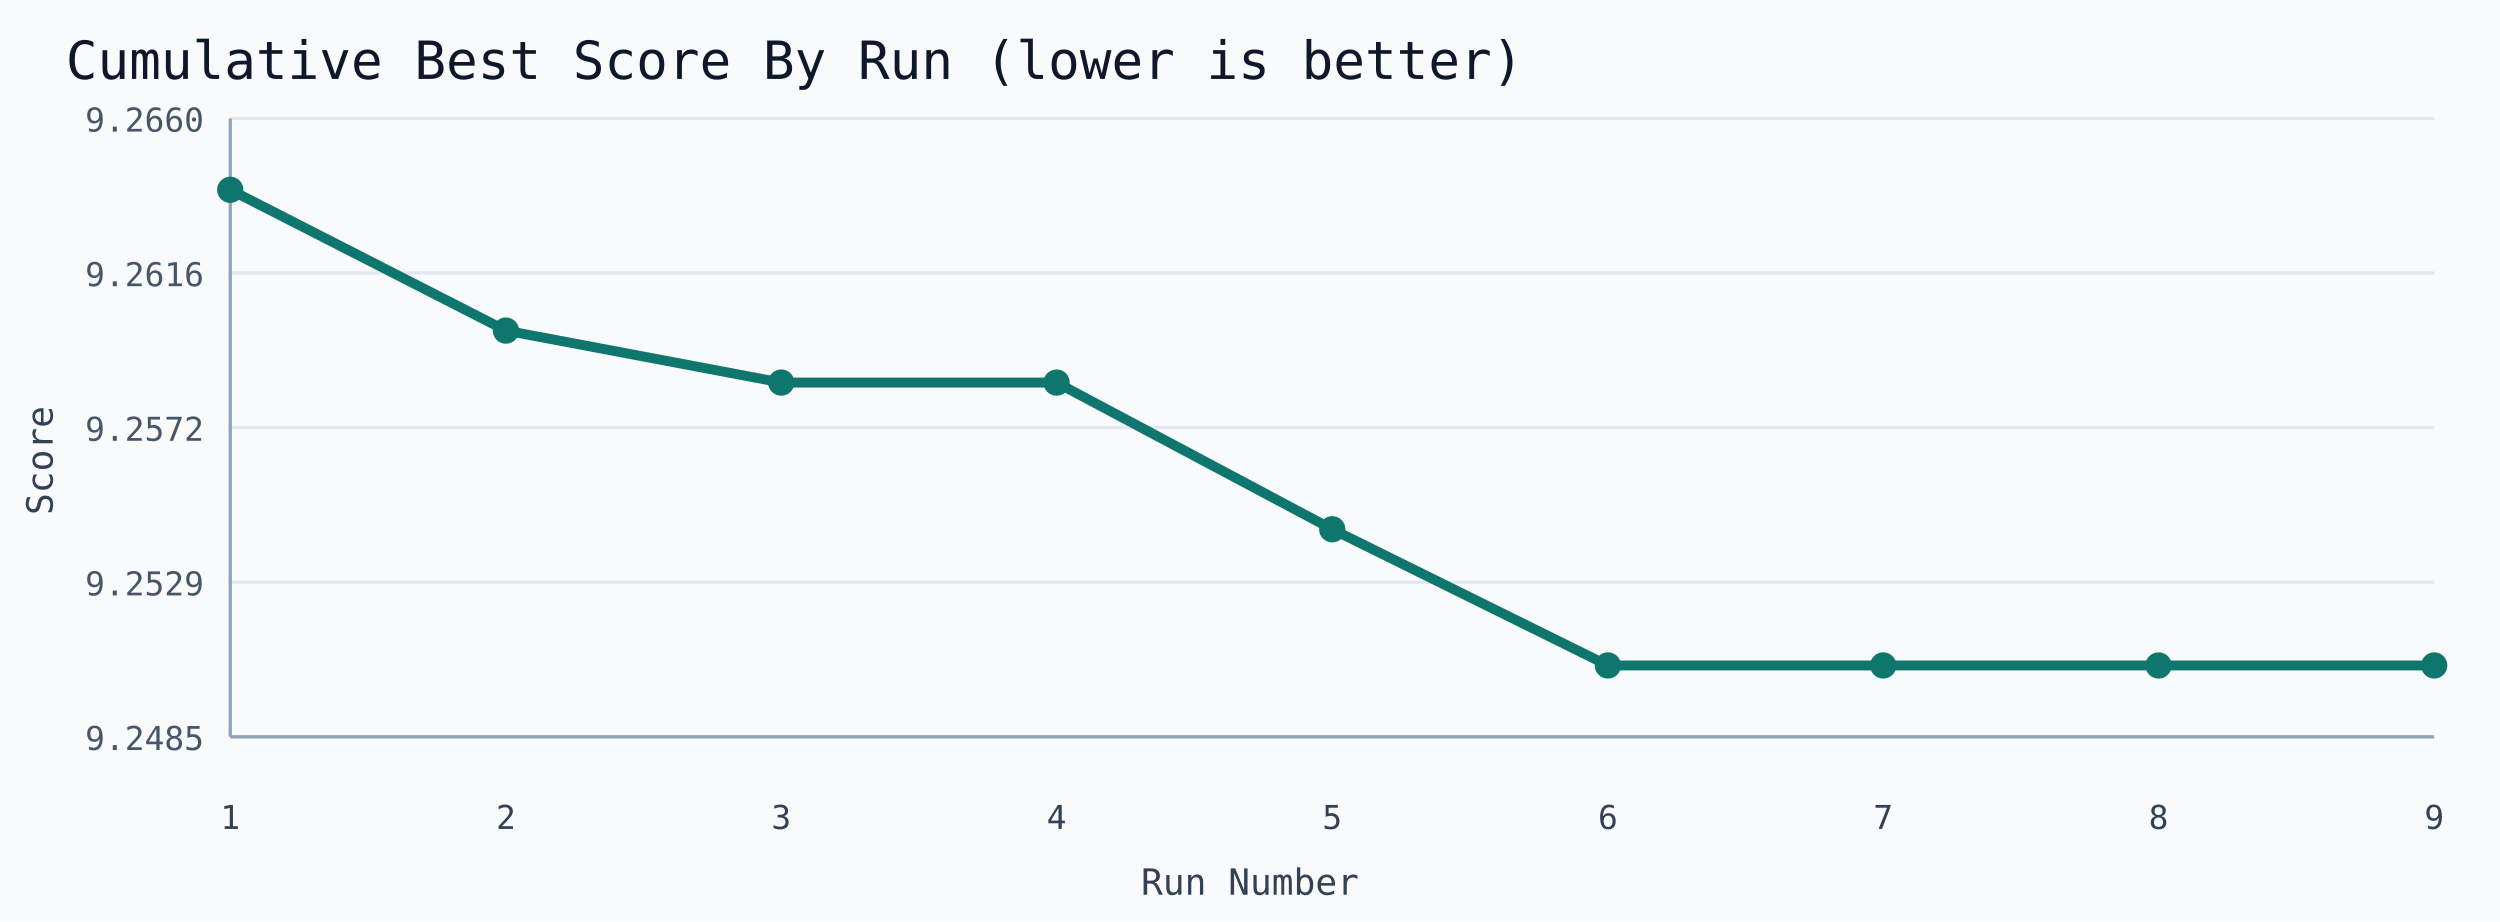
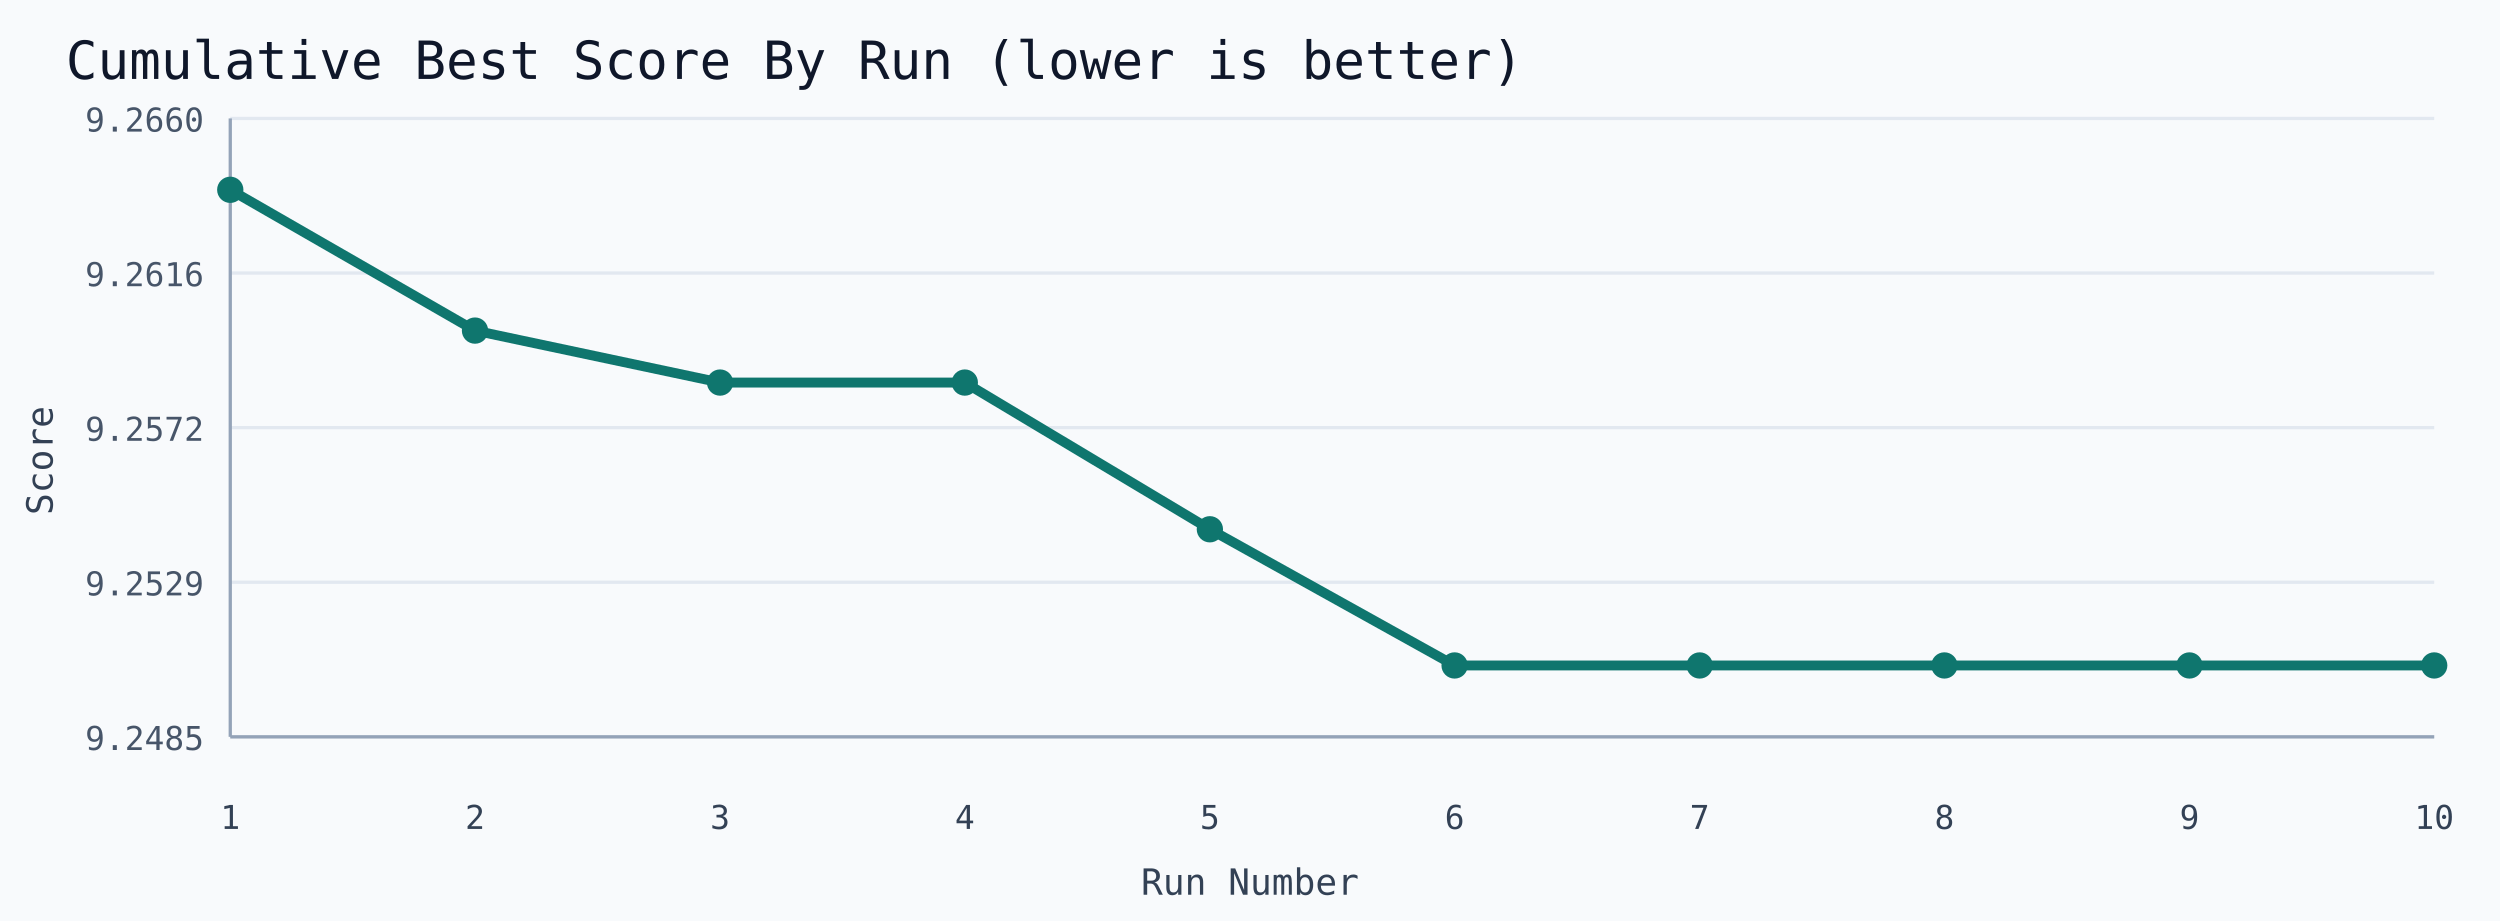
<svg xmlns="http://www.w3.org/2000/svg" width="760" height="280" viewBox="0 0 760 280">
  <rect width="100%" height="100%" fill="#f8fafc" />
  <text x="20" y="24" font-family="monospace" font-size="16" fill="#0f172a">Cumulative Best Score By Run (lower is better)</text>
  <line x1="70" y1="36.0" x2="740" y2="36.0" stroke="#e2e8f0" />
  <text x="62" y="40.0" text-anchor="end" font-family="monospace" font-size="10" fill="#475569">9.2660</text>
  <line x1="70" y1="83.0" x2="740" y2="83.0" stroke="#e2e8f0" />
  <text x="62" y="87.0" text-anchor="end" font-family="monospace" font-size="10" fill="#475569">9.2616</text>
  <line x1="70" y1="130.0" x2="740" y2="130.0" stroke="#e2e8f0" />
  <text x="62" y="134.0" text-anchor="end" font-family="monospace" font-size="10" fill="#475569">9.2572</text>
  <line x1="70" y1="177.0" x2="740" y2="177.0" stroke="#e2e8f0" />
  <text x="62" y="181.0" text-anchor="end" font-family="monospace" font-size="10" fill="#475569">9.2529</text>
  <line x1="70" y1="224.0" x2="740" y2="224.0" stroke="#e2e8f0" />
  <text x="62" y="228.0" text-anchor="end" font-family="monospace" font-size="10" fill="#475569">9.2485</text>
  <line x1="70" y1="224" x2="740" y2="224" stroke="#94a3b8" />
  <line x1="70" y1="36" x2="70" y2="224" stroke="#94a3b8" />
-   <polyline fill="none" stroke="#0f766e" stroke-width="3" points="70.0,57.7 153.8,100.5 237.5,116.3 321.2,116.3 405.0,160.9 488.8,202.3 572.5,202.3 656.2,202.3 740.0,202.3" />
+   <polyline fill="none" stroke="#0f766e" stroke-width="3" points="70.0,57.7 144.4,100.5 218.9,116.3 293.3,116.3 367.8,160.9 442.2,202.3 516.7,202.3 591.1,202.3 665.6,202.3 740.0,202.3" />
  <circle cx="70.0" cy="57.7" r="4" fill="#0f766e" />
  <text x="70.0" y="252" text-anchor="middle" font-family="monospace" font-size="10" fill="#334155">1</text>
-   <circle cx="153.8" cy="100.5" r="4" fill="#0f766e" />
-   <text x="153.8" y="252" text-anchor="middle" font-family="monospace" font-size="10" fill="#334155">2</text>
-   <circle cx="237.5" cy="116.3" r="4" fill="#0f766e" />
-   <text x="237.5" y="252" text-anchor="middle" font-family="monospace" font-size="10" fill="#334155">3</text>
-   <circle cx="321.2" cy="116.3" r="4" fill="#0f766e" />
-   <text x="321.2" y="252" text-anchor="middle" font-family="monospace" font-size="10" fill="#334155">4</text>
-   <circle cx="405.0" cy="160.9" r="4" fill="#0f766e" />
-   <text x="405.0" y="252" text-anchor="middle" font-family="monospace" font-size="10" fill="#334155">5</text>
-   <circle cx="488.8" cy="202.3" r="4" fill="#0f766e" />
-   <text x="488.8" y="252" text-anchor="middle" font-family="monospace" font-size="10" fill="#334155">6</text>
-   <circle cx="572.5" cy="202.3" r="4" fill="#0f766e" />
-   <text x="572.5" y="252" text-anchor="middle" font-family="monospace" font-size="10" fill="#334155">7</text>
-   <circle cx="656.2" cy="202.3" r="4" fill="#0f766e" />
-   <text x="656.2" y="252" text-anchor="middle" font-family="monospace" font-size="10" fill="#334155">8</text>
+   <circle cx="144.4" cy="100.5" r="4" fill="#0f766e" />
+   <text x="144.4" y="252" text-anchor="middle" font-family="monospace" font-size="10" fill="#334155">2</text>
+   <circle cx="218.9" cy="116.3" r="4" fill="#0f766e" />
+   <text x="218.9" y="252" text-anchor="middle" font-family="monospace" font-size="10" fill="#334155">3</text>
+   <circle cx="293.3" cy="116.3" r="4" fill="#0f766e" />
+   <text x="293.3" y="252" text-anchor="middle" font-family="monospace" font-size="10" fill="#334155">4</text>
+   <circle cx="367.8" cy="160.9" r="4" fill="#0f766e" />
+   <text x="367.8" y="252" text-anchor="middle" font-family="monospace" font-size="10" fill="#334155">5</text>
+   <circle cx="442.2" cy="202.3" r="4" fill="#0f766e" />
+   <text x="442.2" y="252" text-anchor="middle" font-family="monospace" font-size="10" fill="#334155">6</text>
+   <circle cx="516.7" cy="202.3" r="4" fill="#0f766e" />
+   <text x="516.7" y="252" text-anchor="middle" font-family="monospace" font-size="10" fill="#334155">7</text>
+   <circle cx="591.1" cy="202.3" r="4" fill="#0f766e" />
+   <text x="591.1" y="252" text-anchor="middle" font-family="monospace" font-size="10" fill="#334155">8</text>
+   <circle cx="665.6" cy="202.3" r="4" fill="#0f766e" />
+   <text x="665.6" y="252" text-anchor="middle" font-family="monospace" font-size="10" fill="#334155">9</text>
  <circle cx="740.0" cy="202.3" r="4" fill="#0f766e" />
-   <text x="740.0" y="252" text-anchor="middle" font-family="monospace" font-size="10" fill="#334155">9</text>
+   <text x="740.0" y="252" text-anchor="middle" font-family="monospace" font-size="10" fill="#334155">10</text>
  <text x="380.0" y="272" text-anchor="middle" font-family="monospace" font-size="11" fill="#334155">Run Number</text>
  <text x="16" y="140.0" text-anchor="middle" font-family="monospace" font-size="11" fill="#334155" transform="rotate(-90 16 140.0)">Score</text>
</svg>
